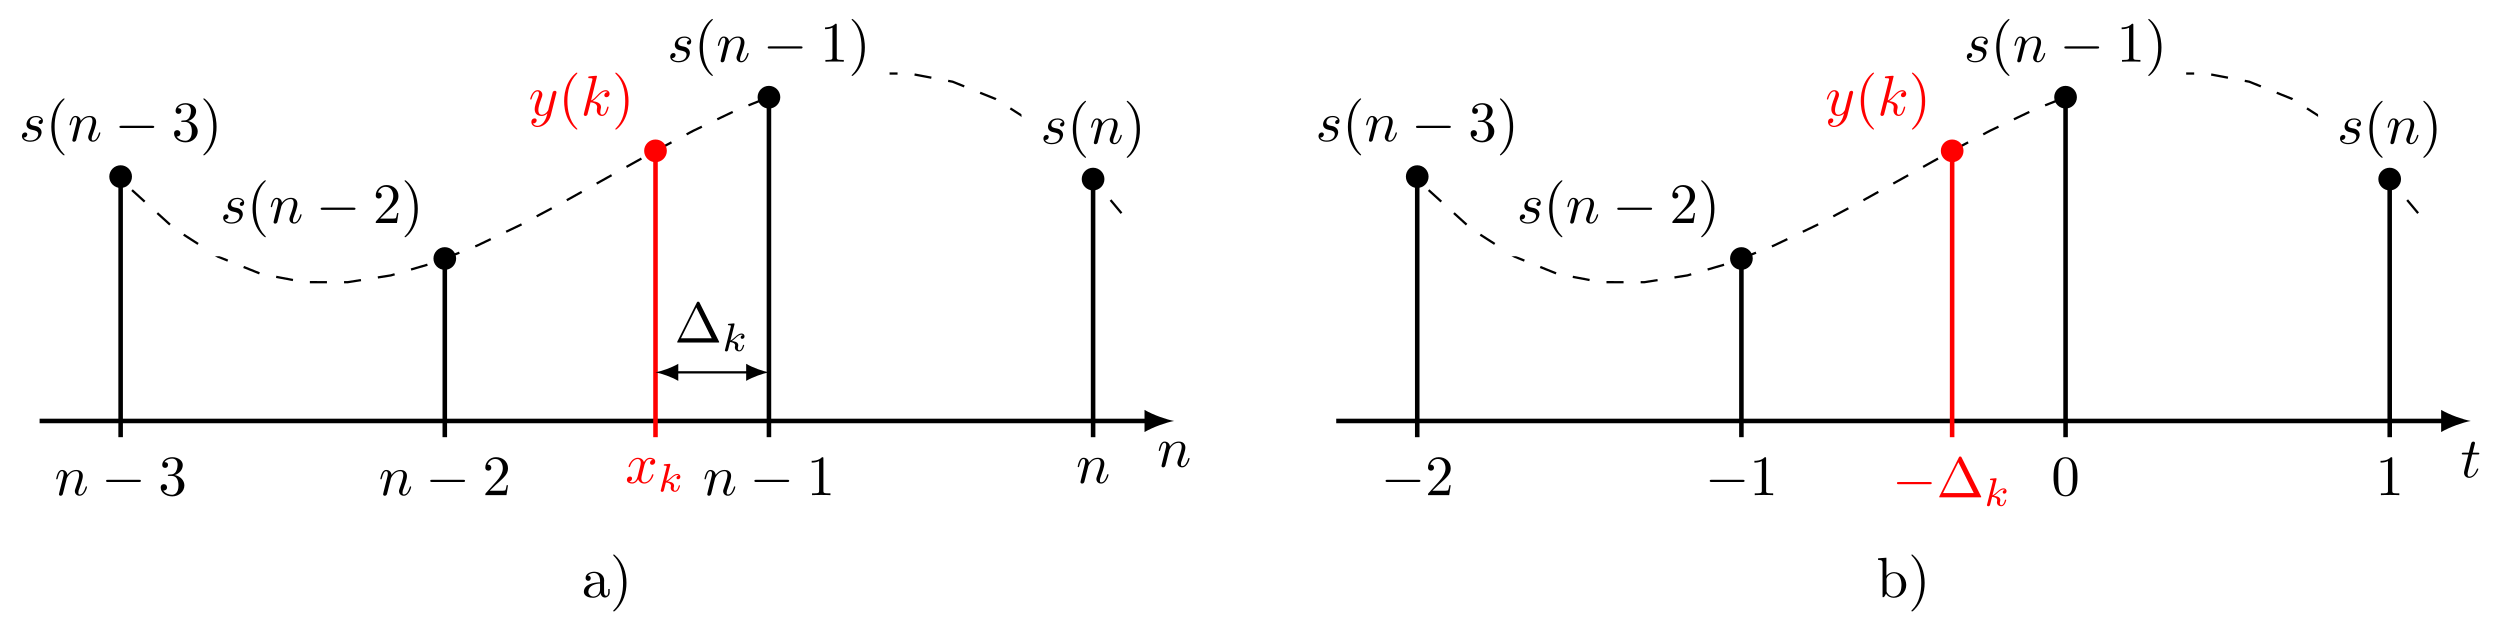
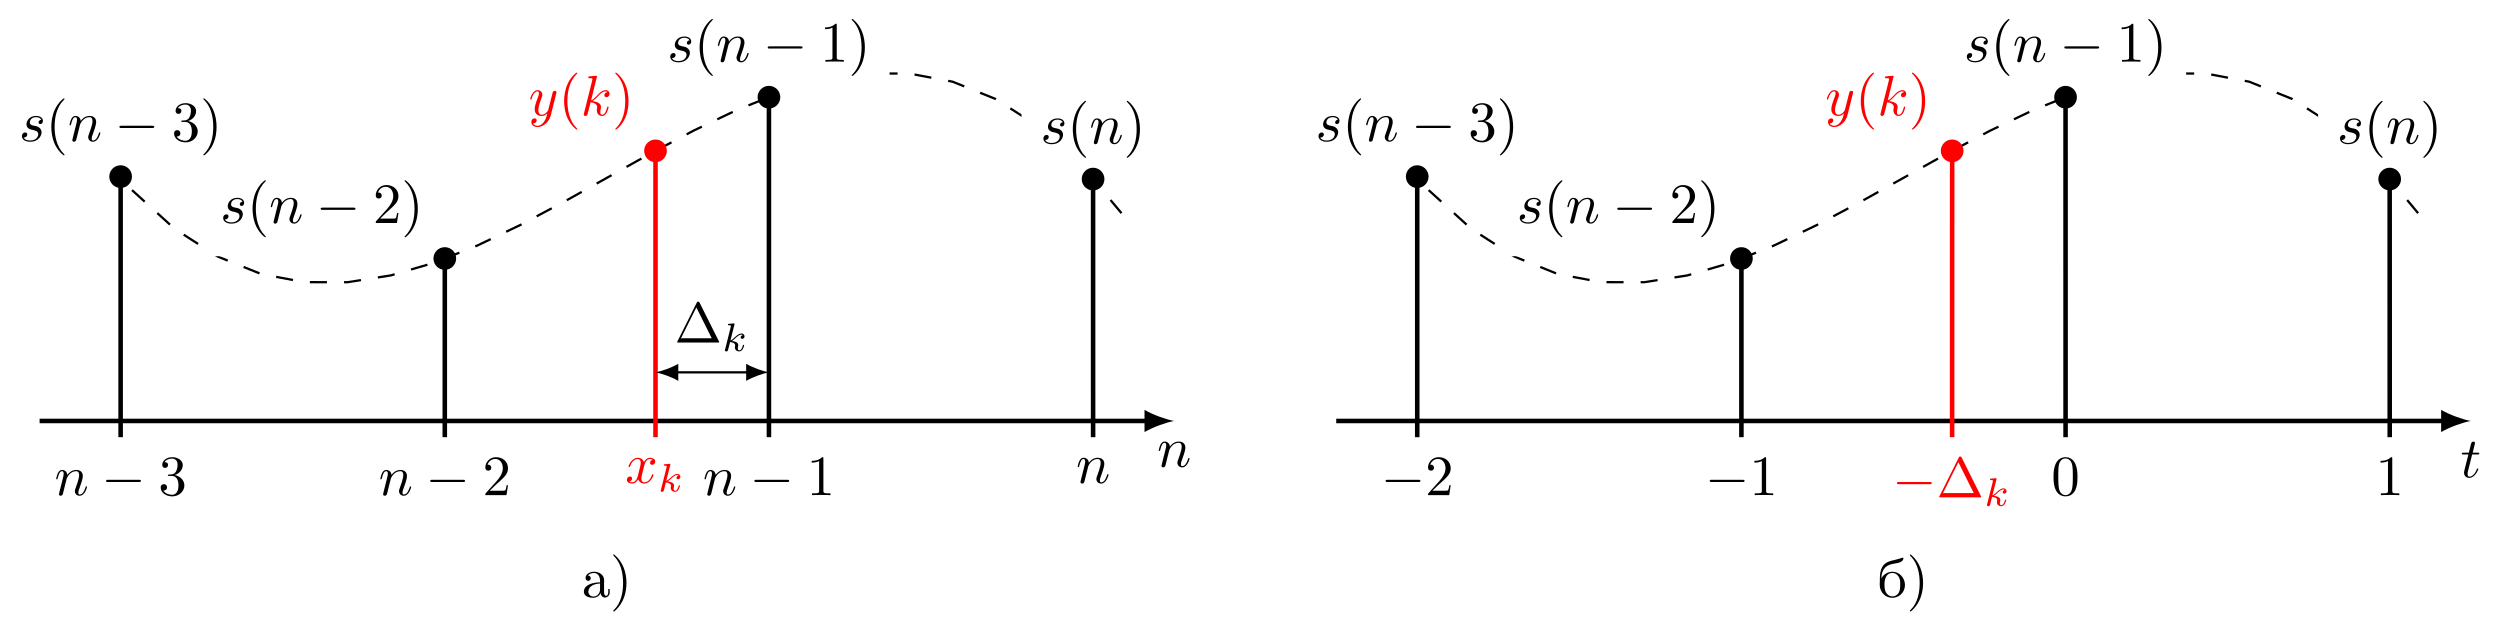
<svg xmlns="http://www.w3.org/2000/svg" xmlns:xlink="http://www.w3.org/1999/xlink" width="437.24pt" height="110.271pt" viewBox="0 0 437.24 110.271" version="1.1">
  <defs>
    <g>
      <symbol overflow="visible" id="glyph0-0">
        <path style="stroke:none;" d="" />
      </symbol>
      <symbol overflow="visible" id="glyph0-1">
        <path style="stroke:none;" d="M 0.875 -0.594 C 0.844 -0.438 0.781 -0.203 0.781 -0.156 C 0.781 0.016 0.922 0.109 1.078 0.109 C 1.203 0.109 1.375 0.031 1.453 -0.172 C 1.453 -0.188 1.578 -0.656 1.641 -0.906 L 1.859 -1.797 C 1.906 -2.031 1.969 -2.25 2.031 -2.469 C 2.062 -2.641 2.141 -2.938 2.156 -2.969 C 2.297 -3.281 2.828 -4.188 3.781 -4.188 C 4.234 -4.188 4.312 -3.812 4.312 -3.484 C 4.312 -2.875 3.828 -1.594 3.672 -1.172 C 3.578 -0.938 3.562 -0.812 3.562 -0.703 C 3.562 -0.234 3.922 0.109 4.391 0.109 C 5.328 0.109 5.688 -1.344 5.688 -1.422 C 5.688 -1.531 5.609 -1.531 5.578 -1.531 C 5.469 -1.531 5.469 -1.5 5.422 -1.344 C 5.219 -0.672 4.891 -0.109 4.406 -0.109 C 4.234 -0.109 4.172 -0.203 4.172 -0.438 C 4.172 -0.688 4.25 -0.922 4.344 -1.141 C 4.531 -1.672 4.953 -2.766 4.953 -3.344 C 4.953 -4 4.531 -4.406 3.812 -4.406 C 2.906 -4.406 2.422 -3.766 2.25 -3.531 C 2.203 -4.094 1.797 -4.406 1.328 -4.406 C 0.875 -4.406 0.688 -4.016 0.594 -3.844 C 0.422 -3.5 0.297 -2.906 0.297 -2.875 C 0.297 -2.766 0.391 -2.766 0.406 -2.766 C 0.516 -2.766 0.516 -2.781 0.578 -3 C 0.75 -3.703 0.953 -4.188 1.312 -4.188 C 1.5 -4.188 1.609 -4.062 1.609 -3.734 C 1.609 -3.516 1.578 -3.406 1.453 -2.891 Z M 0.875 -0.594 " />
      </symbol>
      <symbol overflow="visible" id="glyph0-2">
        <path style="stroke:none;" d="M 3.891 -3.734 C 3.625 -3.719 3.422 -3.5 3.422 -3.281 C 3.422 -3.141 3.516 -2.984 3.734 -2.984 C 3.953 -2.984 4.188 -3.156 4.188 -3.547 C 4.188 -4 3.766 -4.406 3 -4.406 C 1.688 -4.406 1.312 -3.391 1.312 -2.953 C 1.312 -2.172 2.047 -2.031 2.344 -1.969 C 2.859 -1.859 3.375 -1.75 3.375 -1.203 C 3.375 -0.953 3.156 -0.109 1.953 -0.109 C 1.812 -0.109 1.047 -0.109 0.812 -0.641 C 1.203 -0.594 1.453 -0.891 1.453 -1.172 C 1.453 -1.391 1.281 -1.516 1.078 -1.516 C 0.812 -1.516 0.516 -1.312 0.516 -0.859 C 0.516 -0.297 1.094 0.109 1.938 0.109 C 3.562 0.109 3.953 -1.094 3.953 -1.547 C 3.953 -1.906 3.766 -2.156 3.641 -2.266 C 3.375 -2.547 3.078 -2.609 2.641 -2.688 C 2.281 -2.766 1.891 -2.844 1.891 -3.297 C 1.891 -3.578 2.125 -4.188 3 -4.188 C 3.25 -4.188 3.75 -4.109 3.891 -3.734 Z M 3.891 -3.734 " />
      </symbol>
      <symbol overflow="visible" id="glyph0-3">
        <path style="stroke:none;" d="M 3.328 -3.016 C 3.391 -3.266 3.625 -4.188 4.312 -4.188 C 4.359 -4.188 4.609 -4.188 4.812 -4.062 C 4.531 -4 4.344 -3.766 4.344 -3.516 C 4.344 -3.359 4.453 -3.172 4.719 -3.172 C 4.938 -3.172 5.25 -3.344 5.25 -3.75 C 5.25 -4.266 4.672 -4.406 4.328 -4.406 C 3.75 -4.406 3.406 -3.875 3.281 -3.656 C 3.031 -4.312 2.5 -4.406 2.203 -4.406 C 1.172 -4.406 0.594 -3.125 0.594 -2.875 C 0.594 -2.766 0.703 -2.766 0.719 -2.766 C 0.797 -2.766 0.828 -2.797 0.844 -2.875 C 1.188 -3.938 1.844 -4.188 2.188 -4.188 C 2.375 -4.188 2.719 -4.094 2.719 -3.516 C 2.719 -3.203 2.547 -2.547 2.188 -1.141 C 2.031 -0.531 1.672 -0.109 1.234 -0.109 C 1.172 -0.109 0.953 -0.109 0.734 -0.234 C 0.984 -0.297 1.203 -0.5 1.203 -0.781 C 1.203 -1.047 0.984 -1.125 0.844 -1.125 C 0.531 -1.125 0.297 -0.875 0.297 -0.547 C 0.297 -0.094 0.781 0.109 1.219 0.109 C 1.891 0.109 2.25 -0.594 2.266 -0.641 C 2.391 -0.281 2.75 0.109 3.344 0.109 C 4.375 0.109 4.938 -1.172 4.938 -1.422 C 4.938 -1.531 4.859 -1.531 4.828 -1.531 C 4.734 -1.531 4.719 -1.484 4.688 -1.422 C 4.359 -0.344 3.688 -0.109 3.375 -0.109 C 2.984 -0.109 2.828 -0.422 2.828 -0.766 C 2.828 -0.984 2.875 -1.203 2.984 -1.641 Z M 3.328 -3.016 " />
      </symbol>
      <symbol overflow="visible" id="glyph0-4">
        <path style="stroke:none;" d="M 4.844 -3.797 C 4.891 -3.938 4.891 -3.953 4.891 -4.031 C 4.891 -4.203 4.75 -4.297 4.594 -4.297 C 4.5 -4.297 4.344 -4.234 4.25 -4.094 C 4.234 -4.031 4.141 -3.734 4.109 -3.547 C 4.031 -3.297 3.969 -3.016 3.906 -2.75 L 3.453 -0.953 C 3.422 -0.812 2.984 -0.109 2.328 -0.109 C 1.828 -0.109 1.719 -0.547 1.719 -0.922 C 1.719 -1.375 1.891 -2 2.219 -2.875 C 2.375 -3.281 2.422 -3.391 2.422 -3.594 C 2.422 -4.031 2.109 -4.406 1.609 -4.406 C 0.656 -4.406 0.297 -2.953 0.297 -2.875 C 0.297 -2.766 0.391 -2.766 0.406 -2.766 C 0.516 -2.766 0.516 -2.797 0.562 -2.953 C 0.844 -3.891 1.234 -4.188 1.578 -4.188 C 1.656 -4.188 1.828 -4.188 1.828 -3.875 C 1.828 -3.625 1.719 -3.359 1.656 -3.172 C 1.25 -2.109 1.078 -1.547 1.078 -1.078 C 1.078 -0.188 1.703 0.109 2.297 0.109 C 2.688 0.109 3.016 -0.062 3.297 -0.344 C 3.172 0.172 3.047 0.672 2.656 1.203 C 2.391 1.531 2.016 1.828 1.562 1.828 C 1.422 1.828 0.969 1.797 0.797 1.406 C 0.953 1.406 1.094 1.406 1.219 1.281 C 1.328 1.203 1.422 1.062 1.422 0.875 C 1.422 0.562 1.156 0.531 1.062 0.531 C 0.828 0.531 0.5 0.688 0.5 1.172 C 0.5 1.672 0.938 2.047 1.562 2.047 C 2.578 2.047 3.609 1.141 3.891 0.016 Z M 4.844 -3.797 " />
      </symbol>
      <symbol overflow="visible" id="glyph0-5">
        <path style="stroke:none;" d="M 2.859 -6.812 C 2.859 -6.812 2.859 -6.922 2.734 -6.922 C 2.5 -6.922 1.781 -6.844 1.516 -6.812 C 1.438 -6.812 1.328 -6.797 1.328 -6.625 C 1.328 -6.5 1.422 -6.5 1.562 -6.5 C 2.047 -6.5 2.062 -6.438 2.062 -6.328 L 2.031 -6.125 L 0.594 -0.391 C 0.547 -0.25 0.547 -0.234 0.547 -0.172 C 0.547 0.062 0.75 0.109 0.844 0.109 C 0.969 0.109 1.109 0.016 1.172 -0.094 C 1.219 -0.188 1.672 -2.031 1.734 -2.281 C 2.078 -2.25 2.891 -2.094 2.891 -1.438 C 2.891 -1.359 2.891 -1.328 2.859 -1.219 C 2.844 -1.109 2.828 -0.984 2.828 -0.875 C 2.828 -0.297 3.219 0.109 3.734 0.109 C 4.031 0.109 4.312 -0.047 4.531 -0.422 C 4.781 -0.859 4.891 -1.406 4.891 -1.422 C 4.891 -1.531 4.797 -1.531 4.766 -1.531 C 4.672 -1.531 4.656 -1.484 4.625 -1.344 C 4.422 -0.625 4.203 -0.109 3.766 -0.109 C 3.562 -0.109 3.438 -0.219 3.438 -0.578 C 3.438 -0.75 3.484 -0.984 3.516 -1.141 C 3.562 -1.312 3.562 -1.344 3.562 -1.453 C 3.562 -2.094 2.938 -2.375 2.078 -2.5 C 2.391 -2.672 2.719 -2.984 2.938 -3.234 C 3.422 -3.766 3.875 -4.188 4.359 -4.188 C 4.422 -4.188 4.438 -4.188 4.453 -4.172 C 4.578 -4.156 4.578 -4.156 4.672 -4.094 C 4.688 -4.094 4.688 -4.078 4.703 -4.062 C 4.234 -4.031 4.141 -3.641 4.141 -3.516 C 4.141 -3.359 4.25 -3.172 4.516 -3.172 C 4.781 -3.172 5.062 -3.391 5.062 -3.781 C 5.062 -4.078 4.828 -4.406 4.391 -4.406 C 4.109 -4.406 3.656 -4.328 2.938 -3.531 C 2.594 -3.156 2.203 -2.75 1.828 -2.609 Z M 2.859 -6.812 " />
      </symbol>
      <symbol overflow="visible" id="glyph0-6">
        <path style="stroke:none;" d="M 2.047 -3.984 L 2.984 -3.984 C 3.188 -3.984 3.297 -3.984 3.297 -4.188 C 3.297 -4.297 3.188 -4.297 3.016 -4.297 L 2.141 -4.297 C 2.5 -5.719 2.547 -5.906 2.547 -5.969 C 2.547 -6.141 2.422 -6.234 2.25 -6.234 C 2.219 -6.234 1.938 -6.234 1.859 -5.875 L 1.469 -4.297 L 0.531 -4.297 C 0.328 -4.297 0.234 -4.297 0.234 -4.109 C 0.234 -3.984 0.312 -3.984 0.516 -3.984 L 1.391 -3.984 C 0.672 -1.156 0.625 -0.984 0.625 -0.812 C 0.625 -0.266 1 0.109 1.547 0.109 C 2.562 0.109 3.125 -1.344 3.125 -1.422 C 3.125 -1.531 3.047 -1.531 3.016 -1.531 C 2.922 -1.531 2.906 -1.5 2.859 -1.391 C 2.438 -0.344 1.906 -0.109 1.562 -0.109 C 1.359 -0.109 1.25 -0.234 1.25 -0.562 C 1.25 -0.812 1.281 -0.875 1.312 -1.047 Z M 2.047 -3.984 " />
      </symbol>
      <symbol overflow="visible" id="glyph1-0">
        <path style="stroke:none;" d="" />
      </symbol>
      <symbol overflow="visible" id="glyph1-1">
        <path style="stroke:none;" d="M 6.562 -2.297 C 6.734 -2.297 6.922 -2.297 6.922 -2.5 C 6.922 -2.688 6.734 -2.688 6.562 -2.688 L 1.172 -2.688 C 1 -2.688 0.828 -2.688 0.828 -2.5 C 0.828 -2.297 1 -2.297 1.172 -2.297 Z M 6.562 -2.297 " />
      </symbol>
      <symbol overflow="visible" id="glyph2-0">
        <path style="stroke:none;" d="" />
      </symbol>
      <symbol overflow="visible" id="glyph2-1">
        <path style="stroke:none;" d="M 2.891 -3.516 C 3.703 -3.781 4.281 -4.469 4.281 -5.266 C 4.281 -6.078 3.406 -6.641 2.453 -6.641 C 1.453 -6.641 0.688 -6.047 0.688 -5.281 C 0.688 -4.953 0.906 -4.766 1.203 -4.766 C 1.5 -4.766 1.703 -4.984 1.703 -5.281 C 1.703 -5.766 1.234 -5.766 1.094 -5.766 C 1.391 -6.266 2.047 -6.391 2.406 -6.391 C 2.828 -6.391 3.375 -6.172 3.375 -5.281 C 3.375 -5.156 3.344 -4.578 3.094 -4.141 C 2.797 -3.656 2.453 -3.625 2.203 -3.625 C 2.125 -3.609 1.891 -3.594 1.812 -3.594 C 1.734 -3.578 1.672 -3.562 1.672 -3.469 C 1.672 -3.359 1.734 -3.359 1.906 -3.359 L 2.344 -3.359 C 3.156 -3.359 3.531 -2.688 3.531 -1.703 C 3.531 -0.344 2.844 -0.062 2.406 -0.062 C 1.969 -0.062 1.219 -0.234 0.875 -0.812 C 1.219 -0.766 1.531 -0.984 1.531 -1.359 C 1.531 -1.719 1.266 -1.922 0.984 -1.922 C 0.734 -1.922 0.422 -1.781 0.422 -1.344 C 0.422 -0.438 1.344 0.219 2.438 0.219 C 3.656 0.219 4.562 -0.688 4.562 -1.703 C 4.562 -2.516 3.922 -3.297 2.891 -3.516 Z M 2.891 -3.516 " />
      </symbol>
      <symbol overflow="visible" id="glyph2-2">
        <path style="stroke:none;" d="M 3.297 2.391 C 3.297 2.359 3.297 2.344 3.125 2.172 C 1.891 0.922 1.562 -0.969 1.562 -2.5 C 1.562 -4.234 1.938 -5.969 3.172 -7.203 C 3.297 -7.328 3.297 -7.344 3.297 -7.375 C 3.297 -7.453 3.266 -7.484 3.203 -7.484 C 3.094 -7.484 2.203 -6.797 1.609 -5.531 C 1.109 -4.438 0.984 -3.328 0.984 -2.5 C 0.984 -1.719 1.094 -0.516 1.641 0.625 C 2.25 1.844 3.094 2.5 3.203 2.5 C 3.266 2.5 3.297 2.469 3.297 2.391 Z M 3.297 2.391 " />
      </symbol>
      <symbol overflow="visible" id="glyph2-3">
        <path style="stroke:none;" d="M 2.875 -2.5 C 2.875 -3.266 2.766 -4.469 2.219 -5.609 C 1.625 -6.828 0.766 -7.484 0.672 -7.484 C 0.609 -7.484 0.562 -7.438 0.562 -7.375 C 0.562 -7.344 0.562 -7.328 0.75 -7.141 C 1.734 -6.156 2.297 -4.578 2.297 -2.5 C 2.297 -0.781 1.938 0.969 0.703 2.219 C 0.562 2.344 0.562 2.359 0.562 2.391 C 0.562 2.453 0.609 2.5 0.672 2.5 C 0.766 2.5 1.672 1.812 2.25 0.547 C 2.766 -0.547 2.875 -1.656 2.875 -2.5 Z M 2.875 -2.5 " />
      </symbol>
      <symbol overflow="visible" id="glyph2-4">
        <path style="stroke:none;" d="M 1.266 -0.766 L 2.328 -1.797 C 3.875 -3.172 4.469 -3.703 4.469 -4.703 C 4.469 -5.844 3.578 -6.641 2.359 -6.641 C 1.234 -6.641 0.5 -5.719 0.5 -4.828 C 0.5 -4.281 1 -4.281 1.031 -4.281 C 1.203 -4.281 1.547 -4.391 1.547 -4.812 C 1.547 -5.062 1.359 -5.328 1.016 -5.328 C 0.938 -5.328 0.922 -5.328 0.891 -5.312 C 1.109 -5.969 1.656 -6.328 2.234 -6.328 C 3.141 -6.328 3.562 -5.516 3.562 -4.703 C 3.562 -3.906 3.078 -3.125 2.516 -2.5 L 0.609 -0.375 C 0.5 -0.266 0.5 -0.234 0.5 0 L 4.203 0 L 4.469 -1.734 L 4.234 -1.734 C 4.172 -1.438 4.109 -1 4 -0.844 C 3.938 -0.766 3.281 -0.766 3.062 -0.766 Z M 1.266 -0.766 " />
      </symbol>
      <symbol overflow="visible" id="glyph2-5">
        <path style="stroke:none;" d="M 2.938 -6.375 C 2.938 -6.625 2.938 -6.641 2.703 -6.641 C 2.078 -6 1.203 -6 0.891 -6 L 0.891 -5.688 C 1.094 -5.688 1.672 -5.688 2.188 -5.953 L 2.188 -0.781 C 2.188 -0.422 2.156 -0.312 1.266 -0.312 L 0.953 -0.312 L 0.953 0 C 1.297 -0.031 2.156 -0.031 2.562 -0.031 C 2.953 -0.031 3.828 -0.031 4.172 0 L 4.172 -0.312 L 3.859 -0.312 C 2.953 -0.312 2.938 -0.422 2.938 -0.781 Z M 2.938 -6.375 " />
      </symbol>
      <symbol overflow="visible" id="glyph2-6">
        <path style="stroke:none;" d="M 4.406 -6.953 C 4.344 -7.094 4.312 -7.141 4.141 -7.141 C 3.984 -7.141 3.953 -7.094 3.891 -6.953 L 0.516 -0.203 C 0.469 -0.109 0.469 -0.094 0.469 -0.078 C 0.469 0 0.531 0 0.688 0 L 7.609 0 C 7.766 0 7.828 0 7.828 -0.078 C 7.828 -0.094 7.828 -0.109 7.781 -0.203 Z M 3.828 -6.141 L 6.516 -0.75 L 1.141 -0.75 Z M 3.828 -6.141 " />
      </symbol>
      <symbol overflow="visible" id="glyph2-7">
        <path style="stroke:none;" d="M 4.578 -3.188 C 4.578 -3.984 4.531 -4.781 4.188 -5.516 C 3.734 -6.484 2.906 -6.641 2.5 -6.641 C 1.891 -6.641 1.172 -6.375 0.75 -5.453 C 0.438 -4.766 0.391 -3.984 0.391 -3.188 C 0.391 -2.438 0.422 -1.547 0.844 -0.781 C 1.266 0.016 2 0.219 2.484 0.219 C 3.016 0.219 3.781 0.016 4.219 -0.938 C 4.531 -1.625 4.578 -2.406 4.578 -3.188 Z M 2.484 0 C 2.094 0 1.5 -0.25 1.328 -1.203 C 1.219 -1.797 1.219 -2.719 1.219 -3.312 C 1.219 -3.953 1.219 -4.609 1.297 -5.141 C 1.484 -6.328 2.234 -6.422 2.484 -6.422 C 2.812 -6.422 3.469 -6.234 3.656 -5.25 C 3.766 -4.688 3.766 -3.938 3.766 -3.312 C 3.766 -2.562 3.766 -1.891 3.656 -1.25 C 3.5 -0.297 2.938 0 2.484 0 Z M 2.484 0 " />
      </symbol>
      <symbol overflow="visible" id="glyph3-0">
        <path style="stroke:none;" d="" />
      </symbol>
      <symbol overflow="visible" id="glyph3-1">
        <path style="stroke:none;" d="M 2.188 -4.625 C 2.188 -4.641 2.203 -4.734 2.203 -4.734 C 2.203 -4.781 2.188 -4.844 2.094 -4.844 C 1.953 -4.844 1.375 -4.781 1.203 -4.766 C 1.156 -4.766 1.047 -4.75 1.047 -4.609 C 1.047 -4.516 1.156 -4.516 1.234 -4.516 C 1.562 -4.516 1.562 -4.453 1.562 -4.406 C 1.562 -4.359 1.547 -4.312 1.547 -4.25 L 0.562 -0.312 C 0.516 -0.188 0.516 -0.172 0.516 -0.156 C 0.516 -0.047 0.609 0.062 0.766 0.062 C 0.953 0.062 1.031 -0.062 1.078 -0.219 C 1.094 -0.25 1.391 -1.484 1.422 -1.578 C 1.922 -1.531 2.312 -1.359 2.312 -1 C 2.312 -0.969 2.312 -0.938 2.297 -0.859 C 2.266 -0.766 2.266 -0.719 2.266 -0.641 C 2.266 -0.156 2.672 0.062 3.016 0.062 C 3.688 0.062 3.891 -0.984 3.891 -1 C 3.891 -1.094 3.812 -1.094 3.781 -1.094 C 3.688 -1.094 3.672 -1.047 3.641 -0.922 C 3.562 -0.625 3.375 -0.125 3.031 -0.125 C 2.844 -0.125 2.781 -0.297 2.781 -0.484 C 2.781 -0.609 2.781 -0.625 2.828 -0.797 C 2.844 -0.828 2.859 -0.938 2.859 -1.016 C 2.859 -1.641 2.031 -1.734 1.734 -1.75 C 1.938 -1.875 2.188 -2.109 2.312 -2.219 C 2.672 -2.547 3.016 -2.875 3.406 -2.875 C 3.484 -2.875 3.578 -2.859 3.641 -2.781 C 3.344 -2.734 3.281 -2.5 3.281 -2.391 C 3.281 -2.25 3.391 -2.141 3.547 -2.141 C 3.75 -2.141 3.953 -2.297 3.953 -2.578 C 3.953 -2.812 3.781 -3.078 3.422 -3.078 C 3.016 -3.078 2.656 -2.781 2.297 -2.453 C 2 -2.188 1.781 -1.969 1.484 -1.844 Z M 2.188 -4.625 " />
      </symbol>
      <symbol overflow="visible" id="glyph4-0">
        <path style="stroke:none;" d="" />
      </symbol>
      <symbol overflow="visible" id="glyph4-1">
        <path style="stroke:none;" d="M 1.109 -3.797 C 1.359 -4.109 1.797 -4.25 2.172 -4.25 C 2.906 -4.25 3.234 -3.578 3.234 -2.875 L 3.234 -2.609 C 2.094 -2.609 0.406 -2.25 0.406 -0.953 L 0.406 -0.875 C 0.484 -0.094 1.453 0.094 2.031 0.094 C 2.531 0.094 3.188 -0.234 3.312 -0.75 C 3.375 -0.312 3.656 0.047 4.094 0.047 C 4.5 0.047 4.859 -0.281 4.922 -0.734 L 4.922 -1.453 L 4.672 -1.453 L 4.672 -0.953 C 4.672 -0.672 4.609 -0.266 4.312 -0.266 C 3.984 -0.266 3.938 -0.656 3.938 -0.922 L 3.938 -2.594 C 3.938 -2.719 3.953 -2.844 3.953 -2.969 C 3.953 -3.938 3.047 -4.469 2.219 -4.469 C 1.578 -4.469 0.703 -4.156 0.703 -3.359 C 0.703 -3.078 0.906 -2.875 1.172 -2.875 C 1.453 -2.875 1.609 -3.094 1.609 -3.344 C 1.609 -3.625 1.391 -3.797 1.109 -3.797 Z M 3.234 -2.406 L 3.234 -1.391 C 3.234 -0.703 2.766 -0.156 2.109 -0.125 L 2.078 -0.125 C 1.609 -0.125 1.188 -0.484 1.188 -0.969 L 1.188 -1.016 C 1.25 -2.031 2.375 -2.375 3.234 -2.406 Z M 3.234 -2.406 " />
      </symbol>
      <symbol overflow="visible" id="glyph4-2">
        <path style="stroke:none;" d="M 0.625 -7.484 C 0.578 -7.453 0.562 -7.422 0.562 -7.391 C 0.562 -7.281 0.781 -7.109 0.891 -6.984 C 1.969 -5.75 2.281 -4.062 2.281 -2.5 C 2.281 -0.891 1.953 0.938 0.75 2.141 C 0.688 2.203 0.562 2.297 0.562 2.375 C 0.562 2.438 0.609 2.484 0.672 2.484 C 0.797 2.469 1 2.25 1.109 2.141 C 2.375 0.875 2.875 -0.812 2.875 -2.516 C 2.875 -4.344 2.266 -6.172 0.812 -7.406 C 0.766 -7.438 0.719 -7.484 0.656 -7.484 C 0.641 -7.484 0.641 -7.484 0.625 -7.484 Z M 0.625 -7.484 " />
      </symbol>
      <symbol overflow="visible" id="glyph4-3">
-         <path style="stroke:none;" d="M 0.266 -6.812 L 0.266 -6.516 L 0.438 -6.516 C 0.75 -6.516 1.047 -6.484 1.047 -6.016 L 1.047 -0.016 L 1.281 -0.031 L 1.422 -0.203 L 1.656 -0.625 L 1.672 -0.625 C 1.906 -0.141 2.5 0.094 3 0.094 C 4.234 0.094 5.188 -0.984 5.188 -2.156 C 5.188 -3.312 4.312 -4.406 3.047 -4.406 C 2.516 -4.406 2.062 -4.156 1.719 -3.766 L 1.719 -6.922 Z M 4.344 -1.906 C 4.312 -1.438 4.25 -1.016 3.953 -0.641 C 3.703 -0.328 3.328 -0.125 2.938 -0.125 C 2.5 -0.125 2.109 -0.375 1.891 -0.734 C 1.797 -0.844 1.75 -0.922 1.75 -1.078 L 1.75 -2.734 C 1.75 -2.875 1.734 -3 1.734 -3.125 C 1.734 -3.734 2.469 -4.188 3.016 -4.188 C 4.094 -4.188 4.359 -2.938 4.359 -2.141 C 4.359 -2.062 4.359 -2 4.344 -1.906 Z M 4.344 -1.906 " />
+         <path style="stroke:none;" d="M 0.562 -3.266 L 0.562 -3.312 C 0.562 -4.062 0.797 -4.859 1.375 -5.328 C 1.984 -5.828 2.781 -5.859 3.516 -6.016 C 3.922 -6.125 4.297 -6.281 4.422 -6.766 L 4.422 -6.828 C 4.422 -6.891 4.375 -6.922 4.312 -6.922 C 4.141 -6.922 3.938 -6.812 3.781 -6.766 C 2.906 -6.484 1.812 -6.406 1.141 -5.828 C 0.453 -5.234 0.297 -4.141 0.297 -3.297 L 0.297 -2.984 C 0.281 -2.797 0.281 -2.578 0.281 -2.375 L 0.281 -2 C 0.359 -0.938 1.203 0.094 2.484 0.094 C 3.641 0.094 4.688 -0.844 4.688 -2.141 C 4.688 -3.422 3.688 -4.469 2.5 -4.469 C 1.719 -4.469 0.875 -4 0.562 -3.266 Z M 1.109 -1.891 L 1.109 -2.328 C 1.109 -3.094 1.359 -4.25 2.484 -4.25 C 3.297 -4.25 3.75 -3.562 3.844 -2.812 C 3.859 -2.594 3.859 -2.375 3.859 -2.156 C 3.859 -1.516 3.781 -0.703 3.156 -0.344 C 2.953 -0.203 2.734 -0.156 2.5 -0.156 C 1.781 -0.156 1.266 -0.719 1.156 -1.5 C 1.141 -1.625 1.141 -1.766 1.109 -1.891 Z M 1.109 -1.891 " />
      </symbol>
    </g>
  </defs>
  <g id="surface1">
    <path style="fill:none;stroke-width:0.797;stroke-linecap:butt;stroke-linejoin:miter;stroke:rgb(0%,0%,0%);stroke-opacity:1;stroke-miterlimit:10;" d="M -14.172 0 L 179.593 0 " transform="matrix(1,0,0,-1,21.098,73.625)" />
    <path style=" stroke:none;fill-rule:nonzero;fill:rgb(0%,0%,0%);fill-opacity:1;" d="M 205.352 73.625 C 203.973 73.367 201.727 72.59 200.172 71.684 L 200.172 75.566 C 201.727 74.66 203.973 73.883 205.352 73.625 " />
    <g style="fill:rgb(0%,0%,0%);fill-opacity:1;">
      <use xlink:href="#glyph0-1" x="202.36" y="81.632" />
    </g>
    <path style="fill:none;stroke-width:0.399;stroke-linecap:butt;stroke-linejoin:miter;stroke:rgb(0%,0%,0%);stroke-opacity:1;stroke-dasharray:2.989,2.989;stroke-miterlimit:10;" d="M -5.668 49.551 L 1.89 40.465 L 9.449 33.598 L 17.007 28.742 L 24.566 25.703 L 32.125 24.277 L 39.683 24.266 L 47.246 25.457 L 54.804 27.66 L 62.363 30.672 L 69.922 34.285 L 77.48 38.301 L 92.597 46.738 L 100.156 50.754 L 107.715 54.367 L 115.277 57.379 L 122.836 59.582 L 130.394 60.777 L 137.953 60.762 L 145.511 59.336 L 153.07 56.297 L 160.629 51.445 L 168.187 44.578 L 175.746 35.496 " transform="matrix(1,0,0,-1,21.098,73.625)" />
    <path style="fill:none;stroke-width:0.797;stroke-linecap:butt;stroke-linejoin:miter;stroke:rgb(0%,0%,0%);stroke-opacity:1;stroke-miterlimit:10;" d="M -0 -2.836 L -0 42.734 " transform="matrix(1,0,0,-1,21.098,73.625)" />
    <g style="fill:rgb(0%,0%,0%);fill-opacity:1;">
      <use xlink:href="#glyph0-1" x="9.529" y="86.598" />
    </g>
    <g style="fill:rgb(0%,0%,0%);fill-opacity:1;">
      <use xlink:href="#glyph1-1" x="17.723" y="86.598" />
    </g>
    <g style="fill:rgb(0%,0%,0%);fill-opacity:1;">
      <use xlink:href="#glyph2-1" x="27.685" y="86.598" />
    </g>
    <path style=" stroke:none;fill-rule:nonzero;fill:rgb(100%,100%,100%);fill-opacity:1;" d="M 0 30.492 L 42.195 30.492 L 42.195 13.891 L 0 13.891 Z M 0 30.492 " />
    <g style="fill:rgb(0%,0%,0%);fill-opacity:1;">
      <use xlink:href="#glyph0-2" x="3.32" y="24.682" />
    </g>
    <g style="fill:rgb(0%,0%,0%);fill-opacity:1;">
      <use xlink:href="#glyph2-2" x="7.99" y="24.682" />
    </g>
    <g style="fill:rgb(0%,0%,0%);fill-opacity:1;">
      <use xlink:href="#glyph0-1" x="11.864" y="24.682" />
    </g>
    <g style="fill:rgb(0%,0%,0%);fill-opacity:1;">
      <use xlink:href="#glyph1-1" x="20.058" y="24.682" />
    </g>
    <g style="fill:rgb(0%,0%,0%);fill-opacity:1;">
      <use xlink:href="#glyph2-1" x="30.02" y="24.682" />
      <use xlink:href="#glyph2-3" x="35.001" y="24.682" />
    </g>
    <path style=" stroke:none;fill-rule:nonzero;fill:rgb(0%,0%,0%);fill-opacity:1;" d="M 23.082 30.891 C 23.082 29.793 22.195 28.906 21.098 28.906 C 20.004 28.906 19.113 29.793 19.113 30.891 C 19.113 31.984 20.004 32.875 21.098 32.875 C 22.195 32.875 23.082 31.984 23.082 30.891 Z M 23.082 30.891 " />
    <path style="fill:none;stroke-width:0.797;stroke-linecap:butt;stroke-linejoin:miter;stroke:rgb(0%,0%,0%);stroke-opacity:1;stroke-miterlimit:10;" d="M 56.695 -2.836 L 56.695 28.414 " transform="matrix(1,0,0,-1,21.098,73.625)" />
    <g style="fill:rgb(0%,0%,0%);fill-opacity:1;">
      <use xlink:href="#glyph0-1" x="66.222" y="86.598" />
    </g>
    <g style="fill:rgb(0%,0%,0%);fill-opacity:1;">
      <use xlink:href="#glyph1-1" x="74.416" y="86.598" />
    </g>
    <g style="fill:rgb(0%,0%,0%);fill-opacity:1;">
      <use xlink:href="#glyph2-4" x="84.378" y="86.598" />
    </g>
    <path style=" stroke:none;fill-rule:nonzero;fill:rgb(100%,100%,100%);fill-opacity:1;" d="M 35.195 44.812 L 77.395 44.812 L 77.395 28.211 L 35.195 28.211 Z M 35.195 44.812 " />
    <g style="fill:rgb(0%,0%,0%);fill-opacity:1;">
      <use xlink:href="#glyph0-2" x="38.516" y="39.002" />
    </g>
    <g style="fill:rgb(0%,0%,0%);fill-opacity:1;">
      <use xlink:href="#glyph2-2" x="43.186" y="39.002" />
    </g>
    <g style="fill:rgb(0%,0%,0%);fill-opacity:1;">
      <use xlink:href="#glyph0-1" x="47.06" y="39.002" />
    </g>
    <g style="fill:rgb(0%,0%,0%);fill-opacity:1;">
      <use xlink:href="#glyph1-1" x="55.254" y="39.002" />
    </g>
    <g style="fill:rgb(0%,0%,0%);fill-opacity:1;">
      <use xlink:href="#glyph2-4" x="65.217" y="39.002" />
      <use xlink:href="#glyph2-3" x="70.198" y="39.002" />
    </g>
    <path style=" stroke:none;fill-rule:nonzero;fill:rgb(0%,0%,0%);fill-opacity:1;" d="M 79.777 45.211 C 79.777 44.113 78.887 43.227 77.793 43.227 C 76.695 43.227 75.809 44.113 75.809 45.211 C 75.809 46.309 76.695 47.195 77.793 47.195 C 78.887 47.195 79.777 46.309 79.777 45.211 Z M 79.777 45.211 " />
    <path style="fill:none;stroke-width:0.797;stroke-linecap:butt;stroke-linejoin:miter;stroke:rgb(0%,0%,0%);stroke-opacity:1;stroke-miterlimit:10;" d="M 113.386 -2.836 L 113.386 56.625 " transform="matrix(1,0,0,-1,21.098,73.625)" />
    <g style="fill:rgb(0%,0%,0%);fill-opacity:1;">
      <use xlink:href="#glyph0-1" x="122.915" y="86.598" />
    </g>
    <g style="fill:rgb(0%,0%,0%);fill-opacity:1;">
      <use xlink:href="#glyph1-1" x="131.109" y="86.598" />
    </g>
    <g style="fill:rgb(0%,0%,0%);fill-opacity:1;">
      <use xlink:href="#glyph2-5" x="141.071" y="86.598" />
    </g>
    <path style=" stroke:none;fill-rule:nonzero;fill:rgb(100%,100%,100%);fill-opacity:1;" d="M 113.387 16.602 L 155.582 16.602 L 155.582 0 L 113.387 0 Z M 113.387 16.602 " />
    <g style="fill:rgb(0%,0%,0%);fill-opacity:1;">
      <use xlink:href="#glyph0-2" x="116.705" y="10.791" />
    </g>
    <g style="fill:rgb(0%,0%,0%);fill-opacity:1;">
      <use xlink:href="#glyph2-2" x="121.375" y="10.791" />
    </g>
    <g style="fill:rgb(0%,0%,0%);fill-opacity:1;">
      <use xlink:href="#glyph0-1" x="125.25" y="10.791" />
    </g>
    <g style="fill:rgb(0%,0%,0%);fill-opacity:1;">
      <use xlink:href="#glyph1-1" x="133.443" y="10.791" />
    </g>
    <g style="fill:rgb(0%,0%,0%);fill-opacity:1;">
      <use xlink:href="#glyph2-5" x="143.406" y="10.791" />
      <use xlink:href="#glyph2-3" x="148.387" y="10.791" />
    </g>
    <path style=" stroke:none;fill-rule:nonzero;fill:rgb(0%,0%,0%);fill-opacity:1;" d="M 136.469 17 C 136.469 15.902 135.582 15.016 134.484 15.016 C 133.391 15.016 132.5 15.902 132.5 17 C 132.5 18.098 133.391 18.984 134.484 18.984 C 135.582 18.984 136.469 18.098 136.469 17 Z M 136.469 17 " />
    <path style="fill:none;stroke-width:0.797;stroke-linecap:butt;stroke-linejoin:miter;stroke:rgb(0%,0%,0%);stroke-opacity:1;stroke-miterlimit:10;" d="M 170.082 -2.836 L 170.078 42.305 " transform="matrix(1,0,0,-1,21.098,73.625)" />
    <g style="fill:rgb(0%,0%,0%);fill-opacity:1;">
      <use xlink:href="#glyph0-1" x="188.187" y="84.467" />
    </g>
    <path style=" stroke:none;fill-rule:nonzero;fill:rgb(100%,100%,100%);fill-opacity:1;" d="M 178.656 30.922 L 203.695 30.922 L 203.695 14.32 L 178.656 14.32 Z M 178.656 30.922 " />
    <g style="fill:rgb(0%,0%,0%);fill-opacity:1;">
      <use xlink:href="#glyph0-2" x="181.974" y="25.112" />
    </g>
    <g style="fill:rgb(0%,0%,0%);fill-opacity:1;">
      <use xlink:href="#glyph2-2" x="186.644" y="25.112" />
    </g>
    <g style="fill:rgb(0%,0%,0%);fill-opacity:1;">
      <use xlink:href="#glyph0-1" x="190.519" y="25.112" />
    </g>
    <g style="fill:rgb(0%,0%,0%);fill-opacity:1;">
      <use xlink:href="#glyph2-3" x="196.498" y="25.112" />
    </g>
    <path style=" stroke:none;fill-rule:nonzero;fill:rgb(0%,0%,0%);fill-opacity:1;" d="M 193.16 31.32 C 193.16 30.223 192.273 29.336 191.176 29.336 C 190.078 29.336 189.191 30.223 189.191 31.32 C 189.191 32.418 190.078 33.305 191.176 33.305 C 192.273 33.305 193.16 32.418 193.16 31.32 Z M 193.16 31.32 " />
    <path style="fill:none;stroke-width:0.797;stroke-linecap:butt;stroke-linejoin:miter;stroke:rgb(100%,0%,0%);stroke-opacity:1;stroke-miterlimit:10;" d="M 93.547 -2.836 L 93.547 47.242 " transform="matrix(1,0,0,-1,21.098,73.625)" />
    <g style="fill:rgb(100%,0%,0%);fill-opacity:1;">
      <use xlink:href="#glyph0-3" x="109.344" y="84.467" />
    </g>
    <g style="fill:rgb(100%,0%,0%);fill-opacity:1;">
      <use xlink:href="#glyph3-1" x="115.037" y="85.962" />
    </g>
    <path style=" stroke:none;fill-rule:nonzero;fill:rgb(100%,100%,100%);fill-opacity:1;" d="M 89.117 25.984 L 114.246 25.984 L 114.246 9.383 L 89.117 9.383 Z M 89.117 25.984 " />
    <g style="fill:rgb(100%,0%,0%);fill-opacity:1;">
      <use xlink:href="#glyph0-4" x="92.435" y="20.174" />
    </g>
    <g style="fill:rgb(100%,0%,0%);fill-opacity:1;">
      <use xlink:href="#glyph2-2" x="97.677" y="20.174" />
    </g>
    <g style="fill:rgb(100%,0%,0%);fill-opacity:1;">
      <use xlink:href="#glyph0-5" x="101.551" y="20.174" />
    </g>
    <g style="fill:rgb(100%,0%,0%);fill-opacity:1;">
      <use xlink:href="#glyph2-3" x="107.051" y="20.174" />
    </g>
    <path style=" stroke:none;fill-rule:nonzero;fill:rgb(100%,0%,0%);fill-opacity:1;" d="M 116.629 26.383 C 116.629 25.285 115.742 24.398 114.645 24.398 C 113.551 24.398 112.66 25.285 112.66 26.383 C 112.66 27.477 113.551 28.367 114.645 28.367 C 115.742 28.367 116.629 27.477 116.629 26.383 Z M 116.629 26.383 " />
    <path style="fill:none;stroke-width:0.399;stroke-linecap:butt;stroke-linejoin:miter;stroke:rgb(0%,0%,0%);stroke-opacity:1;stroke-miterlimit:10;" d="M 97.132 8.504 L 109.8 8.504 " transform="matrix(1,0,0,-1,21.098,73.625)" />
    <path style=" stroke:none;fill-rule:nonzero;fill:rgb(0%,0%,0%);fill-opacity:1;" d="M 114.641 65.121 C 115.707 65.32 117.434 65.918 118.629 66.617 L 118.629 63.625 C 117.434 64.324 115.707 64.922 114.641 65.121 " />
    <path style=" stroke:none;fill-rule:nonzero;fill:rgb(0%,0%,0%);fill-opacity:1;" d="M 134.484 65.121 C 133.422 64.922 131.695 64.324 130.5 63.625 L 130.5 66.617 C 131.695 65.918 133.422 65.32 134.484 65.121 " />
    <g style="fill:rgb(0%,0%,0%);fill-opacity:1;">
      <use xlink:href="#glyph2-6" x="117.96" y="59.908" />
    </g>
    <g style="fill:rgb(0%,0%,0%);fill-opacity:1;">
      <use xlink:href="#glyph3-1" x="126.263" y="61.403" />
    </g>
    <path style="fill:none;stroke-width:0.797;stroke-linecap:butt;stroke-linejoin:miter;stroke:rgb(0%,0%,0%);stroke-opacity:1;stroke-miterlimit:10;" d="M 212.601 0 L 406.367 0 " transform="matrix(1,0,0,-1,21.098,73.625)" />
    <path style=" stroke:none;fill-rule:nonzero;fill:rgb(0%,0%,0%);fill-opacity:1;" d="M 432.125 73.625 C 430.746 73.367 428.5 72.59 426.945 71.684 L 426.945 75.566 C 428.5 74.66 430.746 73.883 432.125 73.625 " />
    <g style="fill:rgb(0%,0%,0%);fill-opacity:1;">
      <use xlink:href="#glyph0-6" x="430.323" y="83.471" />
    </g>
    <path style="fill:none;stroke-width:0.399;stroke-linecap:butt;stroke-linejoin:miter;stroke:rgb(0%,0%,0%);stroke-opacity:1;stroke-dasharray:2.989,2.989;stroke-miterlimit:10;" d="M 221.105 49.551 L 228.664 40.465 L 236.222 33.598 L 243.781 28.742 L 251.339 25.703 L 258.902 24.277 L 266.461 24.266 L 274.019 25.457 L 281.578 27.66 L 289.136 30.672 L 296.695 34.285 L 304.254 38.301 L 319.371 46.738 L 326.933 50.754 L 334.492 54.367 L 342.05 57.379 L 349.609 59.582 L 357.168 60.777 L 364.726 60.762 L 372.285 59.336 L 379.843 56.297 L 387.402 51.445 L 394.964 44.578 L 402.523 35.496 " transform="matrix(1,0,0,-1,21.098,73.625)" />
    <path style="fill:none;stroke-width:0.797;stroke-linecap:butt;stroke-linejoin:miter;stroke:rgb(0%,0%,0%);stroke-opacity:1;stroke-miterlimit:10;" d="M 226.773 -2.836 L 226.769 42.734 " transform="matrix(1,0,0,-1,21.098,73.625)" />
    <g style="fill:rgb(0%,0%,0%);fill-opacity:1;">
      <use xlink:href="#glyph1-1" x="241.505" y="86.598" />
    </g>
    <g style="fill:rgb(0%,0%,0%);fill-opacity:1;">
      <use xlink:href="#glyph2-4" x="249.253" y="86.598" />
    </g>
    <path style=" stroke:none;fill-rule:nonzero;fill:rgb(100%,100%,100%);fill-opacity:1;" d="M 226.77 30.492 L 268.965 30.492 L 268.965 13.891 L 226.77 13.891 Z M 226.77 30.492 " />
    <g style="fill:rgb(0%,0%,0%);fill-opacity:1;">
      <use xlink:href="#glyph0-2" x="230.087" y="24.682" />
    </g>
    <g style="fill:rgb(0%,0%,0%);fill-opacity:1;">
      <use xlink:href="#glyph2-2" x="234.757" y="24.682" />
    </g>
    <g style="fill:rgb(0%,0%,0%);fill-opacity:1;">
      <use xlink:href="#glyph0-1" x="238.631" y="24.682" />
    </g>
    <g style="fill:rgb(0%,0%,0%);fill-opacity:1;">
      <use xlink:href="#glyph1-1" x="246.825" y="24.682" />
    </g>
    <g style="fill:rgb(0%,0%,0%);fill-opacity:1;">
      <use xlink:href="#glyph2-1" x="256.788" y="24.682" />
      <use xlink:href="#glyph2-3" x="261.769" y="24.682" />
    </g>
    <path style=" stroke:none;fill-rule:nonzero;fill:rgb(0%,0%,0%);fill-opacity:1;" d="M 249.852 30.891 C 249.852 29.793 248.965 28.906 247.867 28.906 C 246.773 28.906 245.883 29.793 245.883 30.891 C 245.883 31.988 246.773 32.875 247.867 32.875 C 248.965 32.875 249.852 31.988 249.852 30.891 Z M 249.852 30.891 " />
    <path style="fill:none;stroke-width:0.797;stroke-linecap:butt;stroke-linejoin:miter;stroke:rgb(0%,0%,0%);stroke-opacity:1;stroke-miterlimit:10;" d="M 283.468 -2.836 L 283.468 28.414 " transform="matrix(1,0,0,-1,21.098,73.625)" />
    <g style="fill:rgb(0%,0%,0%);fill-opacity:1;">
      <use xlink:href="#glyph1-1" x="298.198" y="86.598" />
    </g>
    <g style="fill:rgb(0%,0%,0%);fill-opacity:1;">
      <use xlink:href="#glyph2-5" x="305.946" y="86.598" />
    </g>
    <path style=" stroke:none;fill-rule:nonzero;fill:rgb(100%,100%,100%);fill-opacity:1;" d="M 261.969 44.812 L 304.168 44.812 L 304.168 28.211 L 261.969 28.211 Z M 261.969 44.812 " />
    <g style="fill:rgb(0%,0%,0%);fill-opacity:1;">
      <use xlink:href="#glyph0-2" x="265.287" y="39.003" />
    </g>
    <g style="fill:rgb(0%,0%,0%);fill-opacity:1;">
      <use xlink:href="#glyph2-2" x="269.957" y="39.003" />
    </g>
    <g style="fill:rgb(0%,0%,0%);fill-opacity:1;">
      <use xlink:href="#glyph0-1" x="273.831" y="39.003" />
    </g>
    <g style="fill:rgb(0%,0%,0%);fill-opacity:1;">
      <use xlink:href="#glyph1-1" x="282.025" y="39.003" />
    </g>
    <g style="fill:rgb(0%,0%,0%);fill-opacity:1;">
      <use xlink:href="#glyph2-4" x="291.988" y="39.003" />
      <use xlink:href="#glyph2-3" x="296.969" y="39.003" />
    </g>
    <path style=" stroke:none;fill-rule:nonzero;fill:rgb(0%,0%,0%);fill-opacity:1;" d="M 306.551 45.211 C 306.551 44.117 305.66 43.227 304.566 43.227 C 303.469 43.227 302.582 44.117 302.582 45.211 C 302.582 46.309 303.469 47.195 304.566 47.195 C 305.66 47.195 306.551 46.309 306.551 45.211 Z M 306.551 45.211 " />
    <path style="fill:none;stroke-width:0.797;stroke-linecap:butt;stroke-linejoin:miter;stroke:rgb(0%,0%,0%);stroke-opacity:1;stroke-miterlimit:10;" d="M 340.164 -2.836 L 340.16 56.625 " transform="matrix(1,0,0,-1,21.098,73.625)" />
    <g style="fill:rgb(0%,0%,0%);fill-opacity:1;">
      <use xlink:href="#glyph2-7" x="358.765" y="86.598" />
    </g>
    <path style=" stroke:none;fill-rule:nonzero;fill:rgb(100%,100%,100%);fill-opacity:1;" d="M 340.16 16.602 L 382.355 16.602 L 382.355 0 L 340.16 0 Z M 340.16 16.602 " />
    <g style="fill:rgb(0%,0%,0%);fill-opacity:1;">
      <use xlink:href="#glyph0-2" x="343.476" y="10.792" />
    </g>
    <g style="fill:rgb(0%,0%,0%);fill-opacity:1;">
      <use xlink:href="#glyph2-2" x="348.146" y="10.792" />
    </g>
    <g style="fill:rgb(0%,0%,0%);fill-opacity:1;">
      <use xlink:href="#glyph0-1" x="352.02" y="10.792" />
    </g>
    <g style="fill:rgb(0%,0%,0%);fill-opacity:1;">
      <use xlink:href="#glyph1-1" x="360.214" y="10.792" />
    </g>
    <g style="fill:rgb(0%,0%,0%);fill-opacity:1;">
      <use xlink:href="#glyph2-5" x="370.177" y="10.792" />
      <use xlink:href="#glyph2-3" x="375.158" y="10.792" />
    </g>
    <path style=" stroke:none;fill-rule:nonzero;fill:rgb(0%,0%,0%);fill-opacity:1;" d="M 363.242 17 C 363.242 15.906 362.355 15.016 361.258 15.016 C 360.164 15.016 359.273 15.906 359.273 17 C 359.273 18.098 360.164 18.984 361.258 18.984 C 362.355 18.984 363.242 18.098 363.242 17 Z M 363.242 17 " />
    <path style="fill:none;stroke-width:0.797;stroke-linecap:butt;stroke-linejoin:miter;stroke:rgb(0%,0%,0%);stroke-opacity:1;stroke-miterlimit:10;" d="M 396.855 -2.836 L 396.847 42.305 " transform="matrix(1,0,0,-1,21.098,73.625)" />
    <g style="fill:rgb(0%,0%,0%);fill-opacity:1;">
      <use xlink:href="#glyph2-5" x="415.458" y="86.598" />
    </g>
    <path style=" stroke:none;fill-rule:nonzero;fill:rgb(100%,100%,100%);fill-opacity:1;" d="M 405.426 30.922 L 430.465 30.922 L 430.465 14.32 L 405.426 14.32 Z M 405.426 30.922 " />
    <g style="fill:rgb(0%,0%,0%);fill-opacity:1;">
      <use xlink:href="#glyph0-2" x="408.742" y="25.111" />
    </g>
    <g style="fill:rgb(0%,0%,0%);fill-opacity:1;">
      <use xlink:href="#glyph2-2" x="413.412" y="25.111" />
    </g>
    <g style="fill:rgb(0%,0%,0%);fill-opacity:1;">
      <use xlink:href="#glyph0-1" x="417.286" y="25.111" />
    </g>
    <g style="fill:rgb(0%,0%,0%);fill-opacity:1;">
      <use xlink:href="#glyph2-3" x="423.266" y="25.111" />
    </g>
    <path style=" stroke:none;fill-rule:nonzero;fill:rgb(0%,0%,0%);fill-opacity:1;" d="M 419.93 31.32 C 419.93 30.223 419.043 29.336 417.945 29.336 C 416.852 29.336 415.961 30.223 415.961 31.32 C 415.961 32.414 416.852 33.305 417.945 33.305 C 419.043 33.305 419.93 32.414 419.93 31.32 Z M 419.93 31.32 " />
    <path style="fill:none;stroke-width:0.797;stroke-linecap:butt;stroke-linejoin:miter;stroke:rgb(100%,0%,0%);stroke-opacity:1;stroke-miterlimit:10;" d="M 320.32 -2.836 L 320.328 47.242 " transform="matrix(1,0,0,-1,21.098,73.625)" />
    <g style="fill:rgb(100%,0%,0%);fill-opacity:1;">
      <use xlink:href="#glyph1-1" x="330.937" y="86.986" />
    </g>
    <g style="fill:rgb(100%,0%,0%);fill-opacity:1;">
      <use xlink:href="#glyph2-6" x="338.685" y="86.986" />
    </g>
    <g style="fill:rgb(100%,0%,0%);fill-opacity:1;">
      <use xlink:href="#glyph3-1" x="346.988" y="88.48" />
    </g>
    <path style=" stroke:none;fill-rule:nonzero;fill:rgb(100%,100%,100%);fill-opacity:1;" d="M 315.898 25.984 L 341.027 25.984 L 341.027 9.383 L 315.898 9.383 Z M 315.898 25.984 " />
    <g style="fill:rgb(100%,0%,0%);fill-opacity:1;">
      <use xlink:href="#glyph0-4" x="319.213" y="20.174" />
    </g>
    <g style="fill:rgb(100%,0%,0%);fill-opacity:1;">
      <use xlink:href="#glyph2-2" x="324.455" y="20.174" />
    </g>
    <g style="fill:rgb(100%,0%,0%);fill-opacity:1;">
      <use xlink:href="#glyph0-5" x="328.329" y="20.174" />
    </g>
    <g style="fill:rgb(100%,0%,0%);fill-opacity:1;">
      <use xlink:href="#glyph2-3" x="333.829" y="20.174" />
    </g>
    <path style=" stroke:none;fill-rule:nonzero;fill:rgb(100%,0%,0%);fill-opacity:1;" d="M 343.41 26.383 C 343.41 25.285 342.523 24.398 341.426 24.398 C 340.328 24.398 339.441 25.285 339.441 26.383 C 339.441 27.477 340.328 28.367 341.426 28.367 C 342.523 28.367 343.41 27.477 343.41 26.383 Z M 343.41 26.383 " />
    <g style="fill:rgb(0%,0%,0%);fill-opacity:1;">
      <use xlink:href="#glyph4-1" x="101.711" y="104.461" />
      <use xlink:href="#glyph4-2" x="106.691" y="104.461" />
    </g>
    <g style="fill:rgb(0%,0%,0%);fill-opacity:1;">
-       <use xlink:href="#glyph4-3" x="328.205" y="104.461" />
-       <use xlink:href="#glyph4-2" x="333.738" y="104.461" />
+       <use xlink:href="#glyph4-3" x="328.482" y="104.461" />
+       <use xlink:href="#glyph4-2" x="333.462" y="104.461" />
    </g>
  </g>
</svg>
